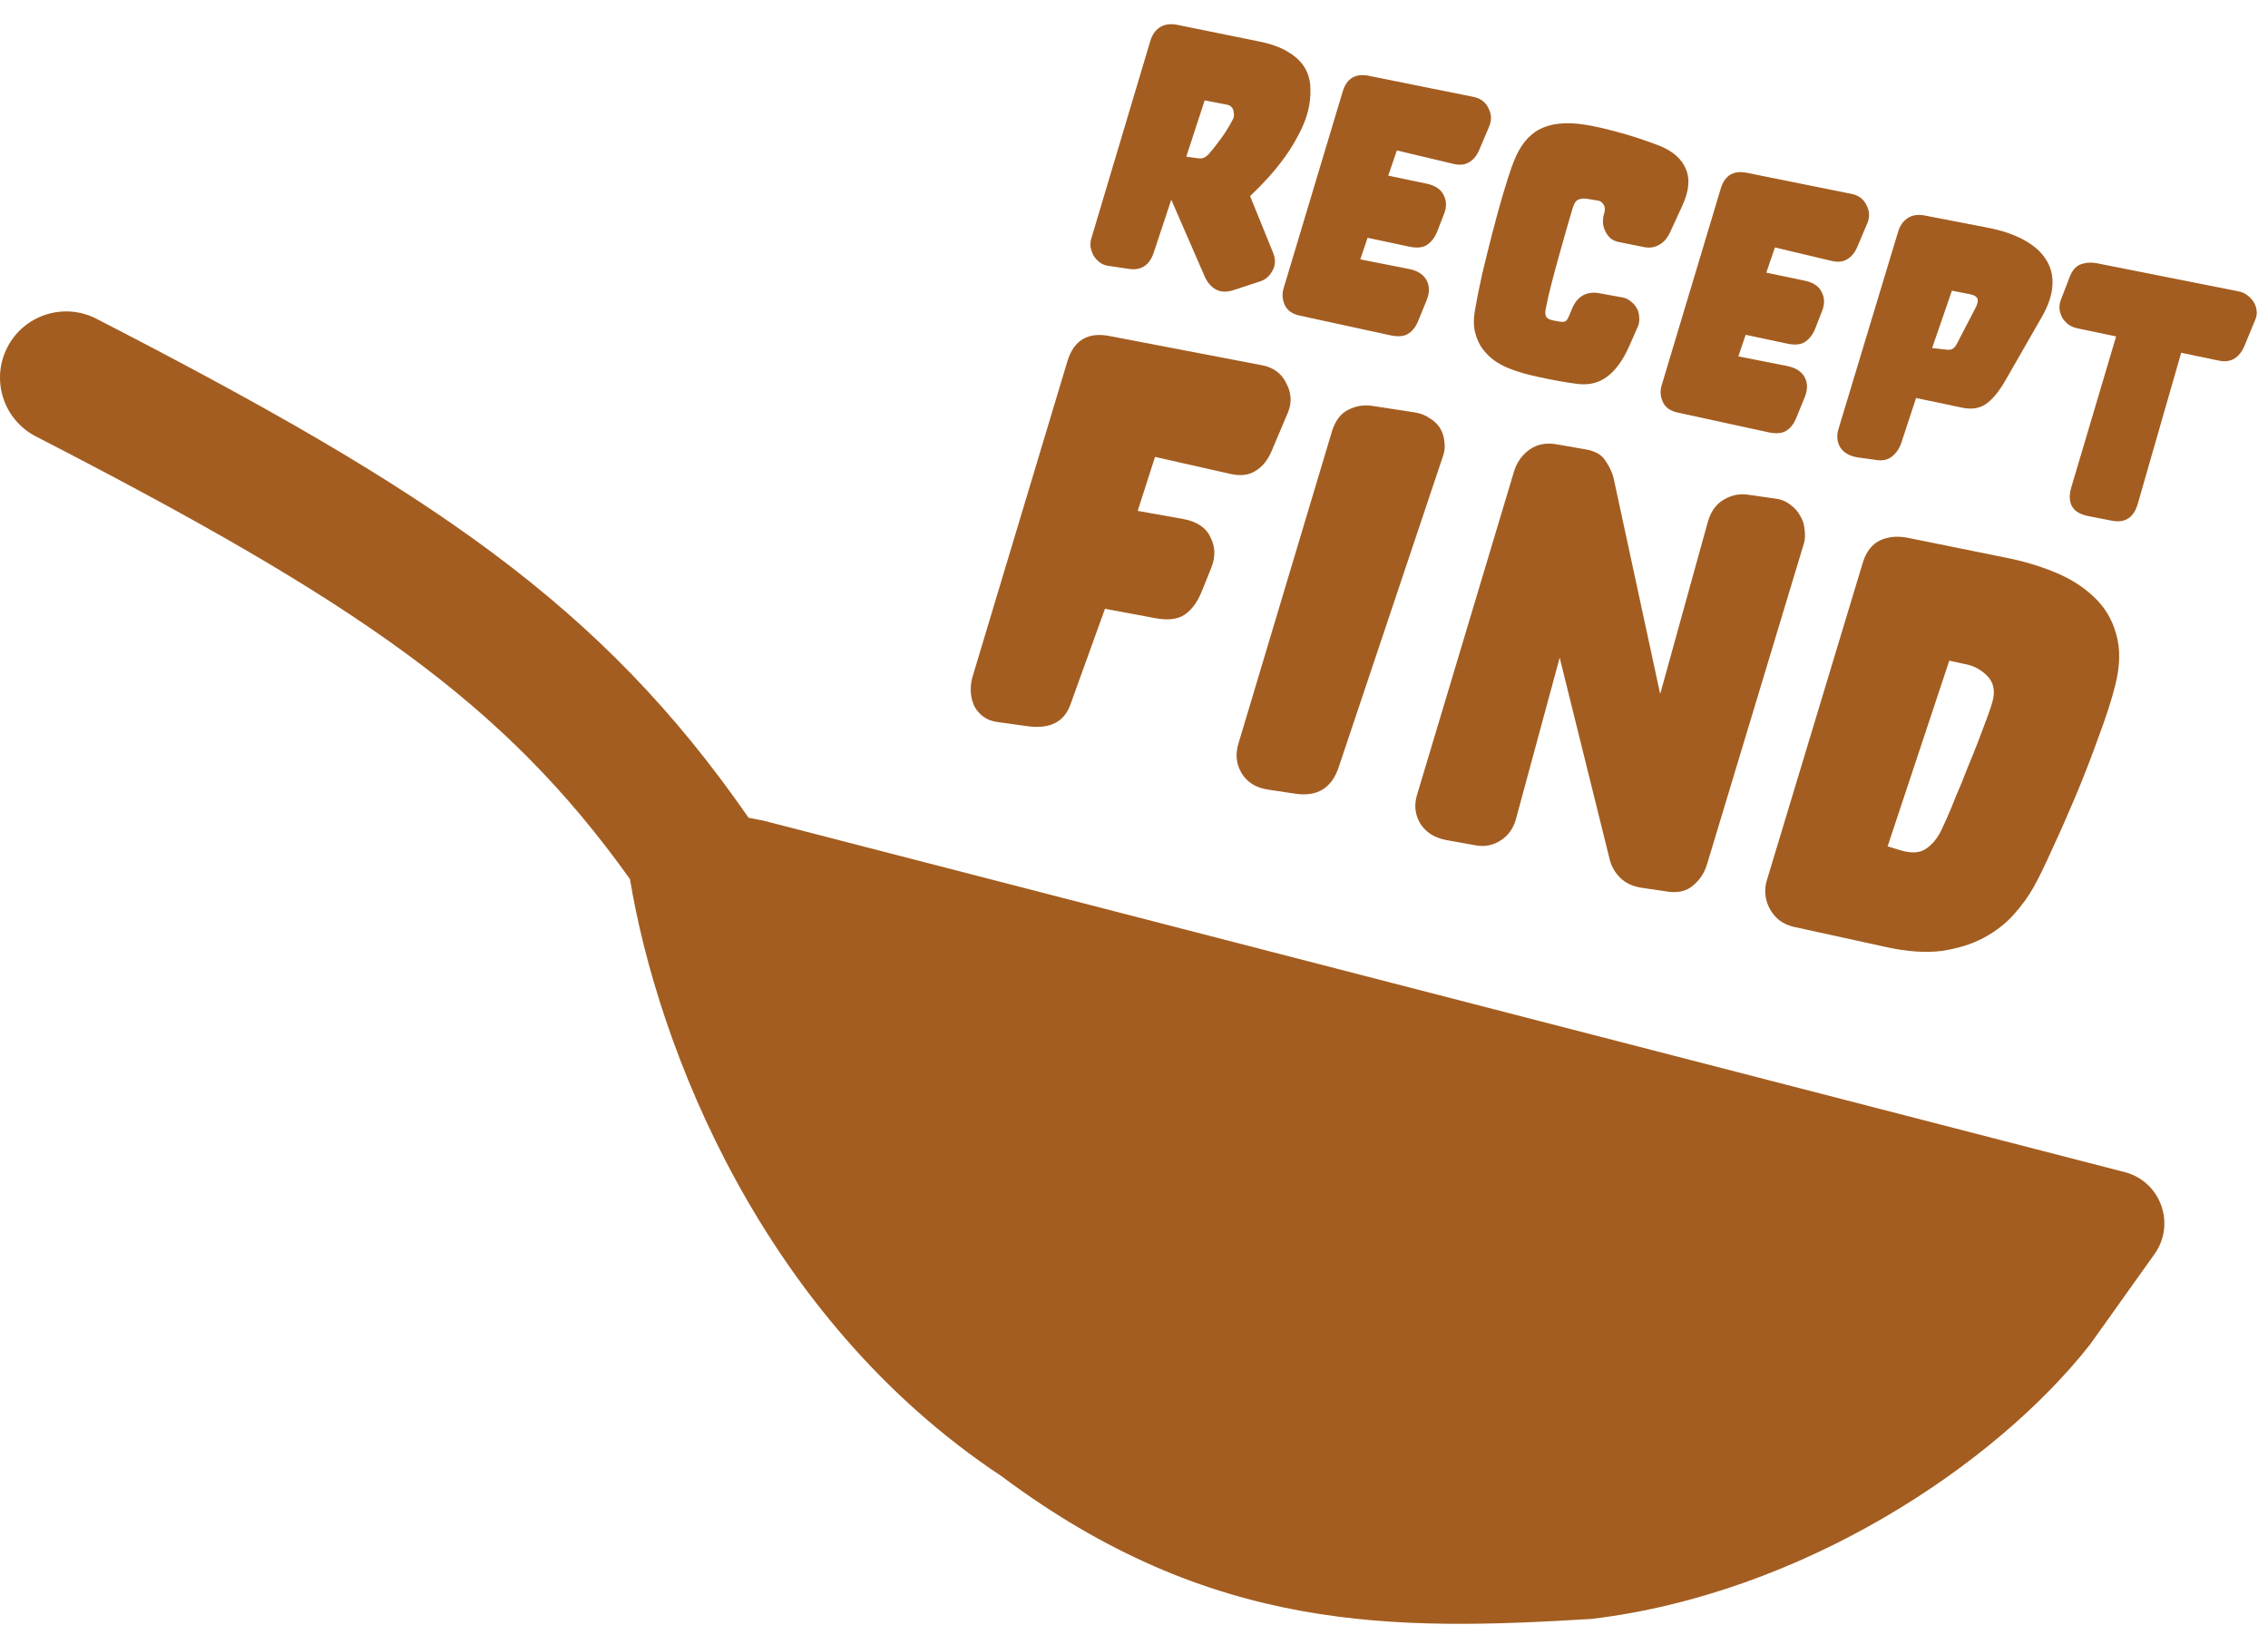
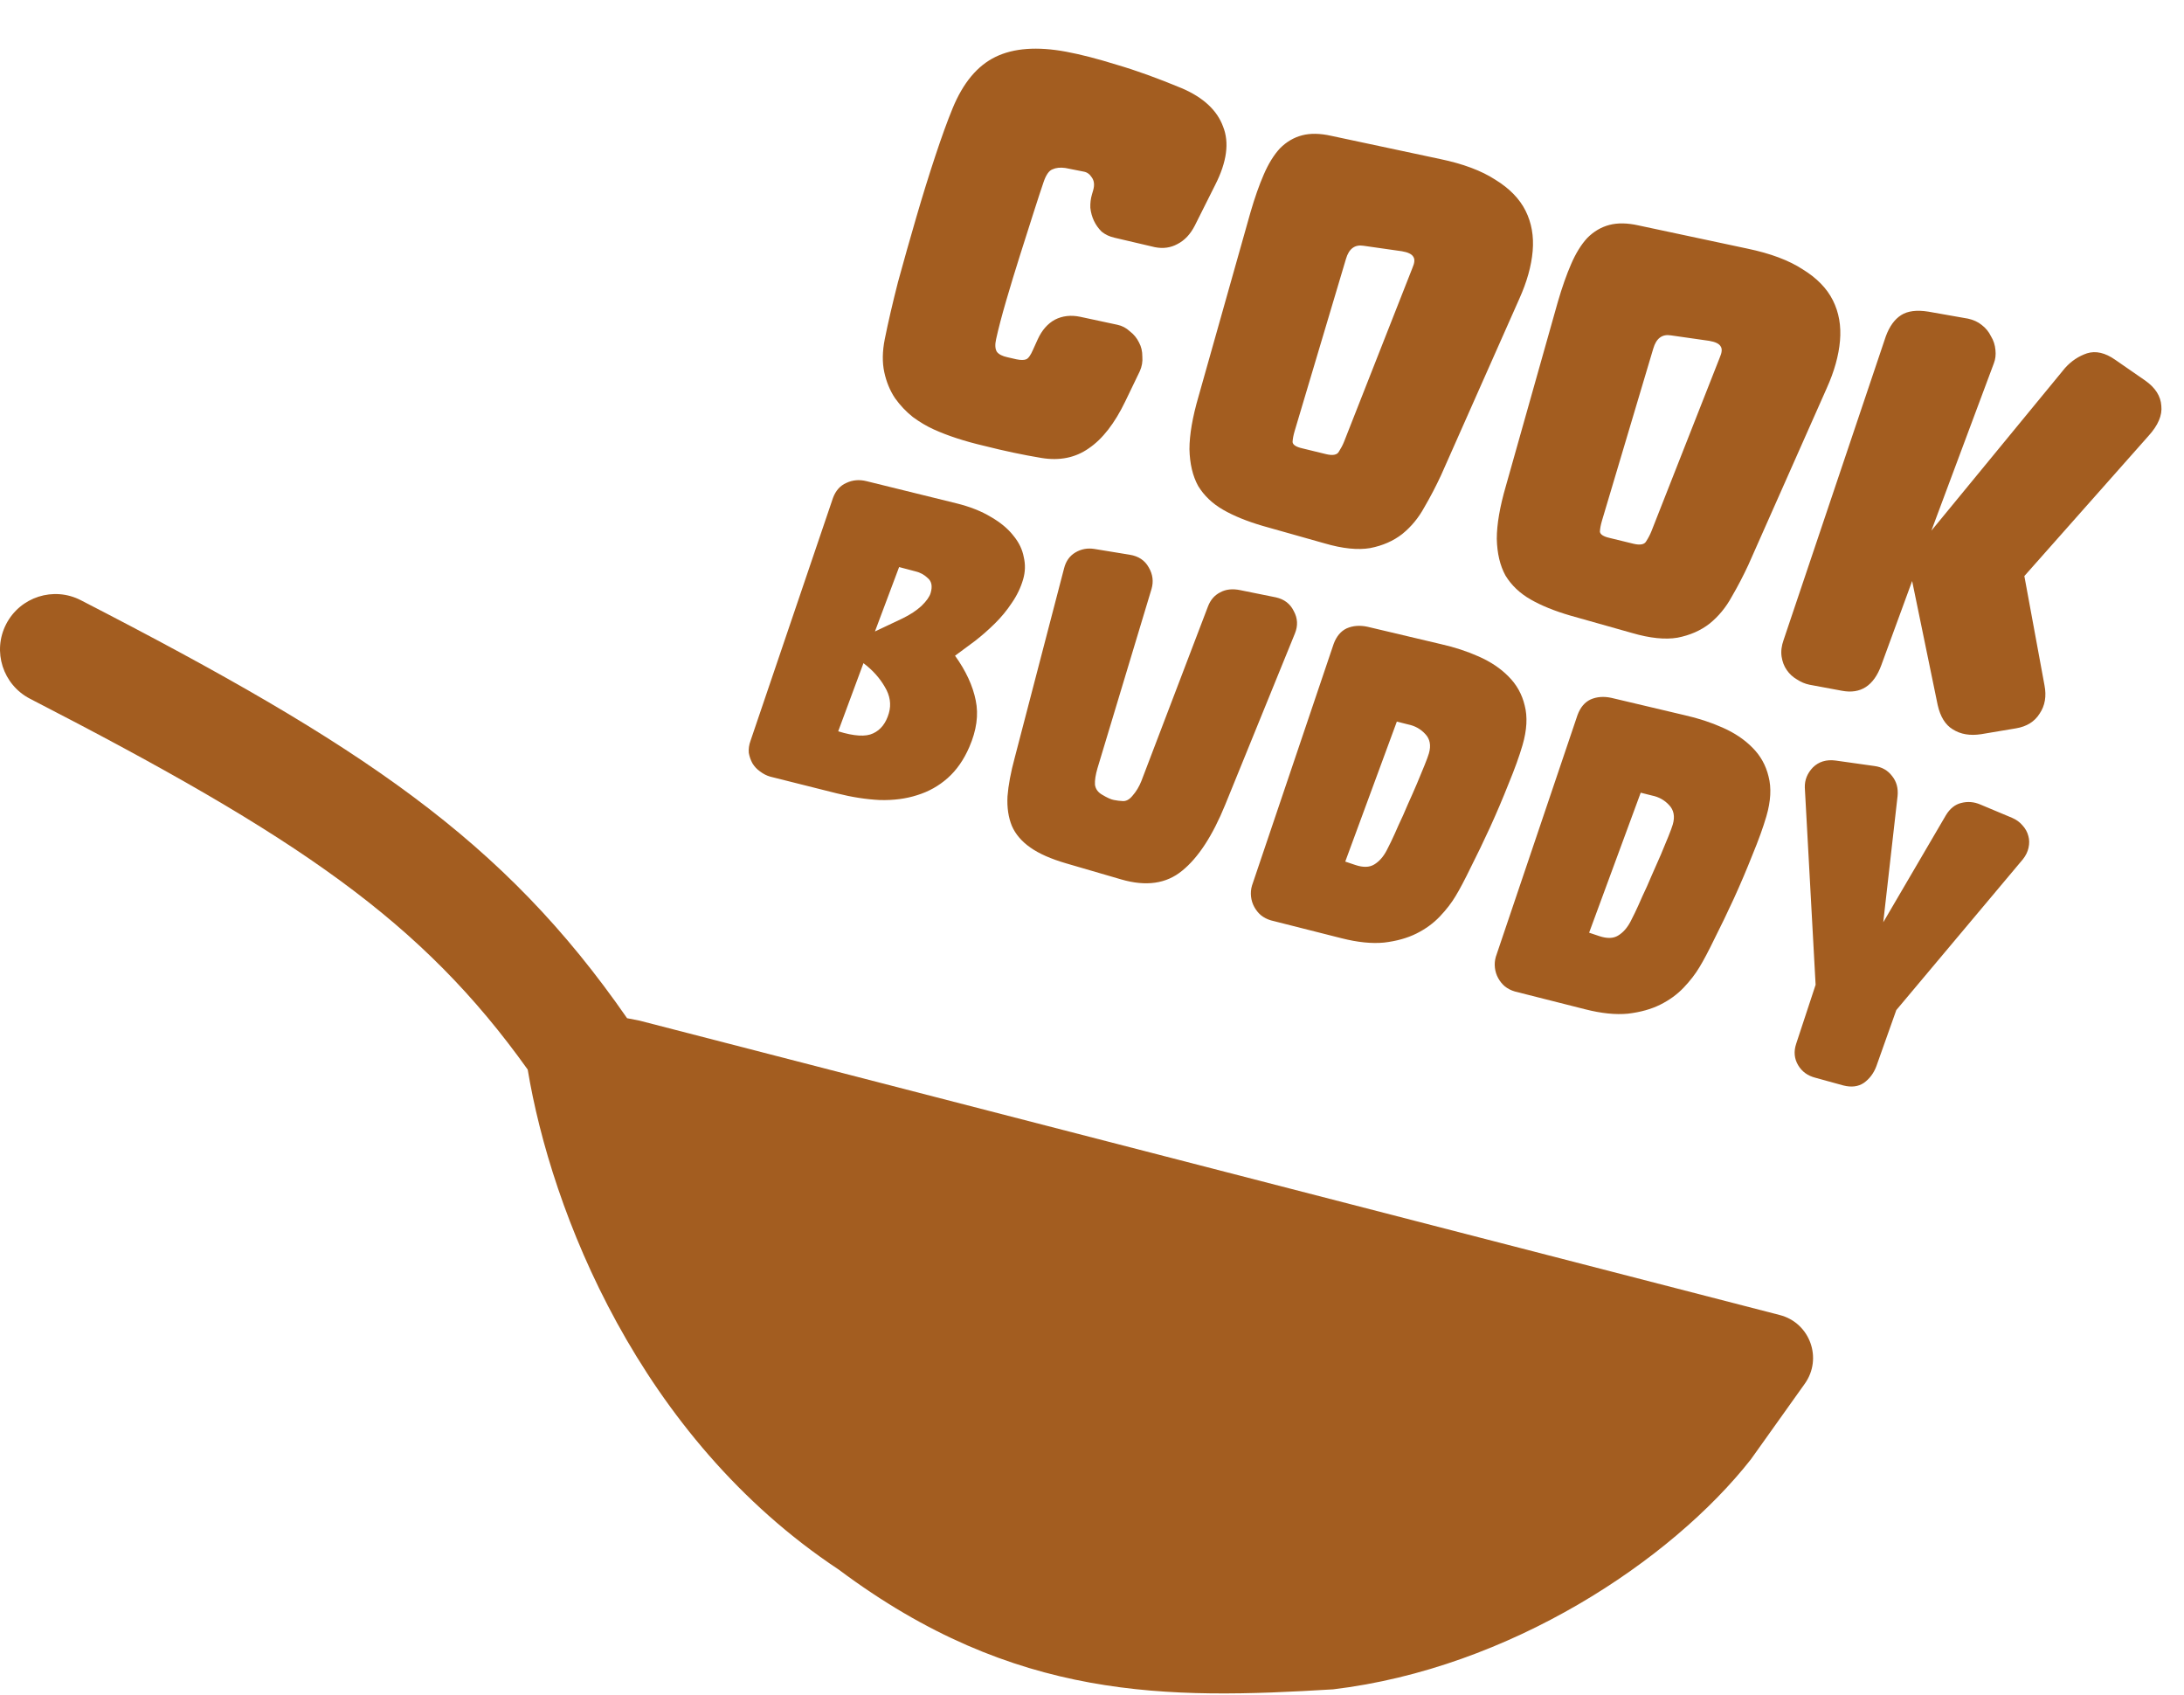
- <svg xmlns="http://www.w3.org/2000/svg" width="1368" height="980" viewBox="0 0 1368 980" fill="none">
-   <path fill-rule="evenodd" clip-rule="evenodd" d="M21.651 263.212C2.055 253.124 -5.653 229.06 4.435 209.464C14.522 189.868 38.586 182.16 58.182 192.248C260.688 296.496 362.538 364.802 451.531 493.193L460.415 494.919L1281.53 706.889C1303.22 712.487 1312.55 738.098 1299.55 756.336L1260.66 810.868C1203.34 883.796 1086.81 961.216 959.905 976.38C840.981 983.564 730.84 985.031 603.933 890.181C459.751 794.636 396.8 631.627 379.977 530.179C303.811 423.505 215.326 362.914 21.651 263.212Z" fill="#A35D20" />
-   <path d="M715.533 94.474L722.887 95.49C724.147 95.668 725.272 95.522 726.263 95.051C727.254 94.58 728.144 93.938 728.932 93.125C731.609 90.041 734.082 86.904 736.35 83.715C738.754 80.561 741.232 76.556 743.783 71.699C744.405 70.408 744.466 68.756 743.967 66.743C743.468 64.729 742.113 63.511 739.901 63.089L726.628 60.554L715.533 94.474ZM759.046 24.925C766.771 26.472 772.873 28.69 777.353 31.58C781.868 34.333 785.17 37.574 787.26 41.3C789.349 45.027 790.398 49.139 790.404 53.637C790.581 58.033 790.077 62.545 788.89 67.172C787.703 71.798 785.869 76.404 783.387 80.989C781.042 85.608 778.289 90.123 775.127 94.533C771.965 98.943 768.566 103.147 764.93 107.146C761.293 111.144 757.659 114.853 754.026 118.272L768.023 152.754C769.499 156.614 769.324 160.122 767.498 163.28C765.809 166.472 763.377 168.604 760.202 169.675L743.814 175.043C739.717 176.313 736.209 176.138 733.288 174.518C730.504 172.934 728.322 170.416 726.742 166.965L706.481 120.433L695.91 152.312C693.376 159.929 688.398 163.22 680.977 162.187L668.824 160.374C666.849 160.158 665.064 159.482 663.47 158.348C662.011 157.249 660.759 155.912 659.712 154.338C658.837 152.664 658.2 150.905 657.802 149.062C657.576 147.119 657.775 145.212 658.4 143.342L693.831 24.73C694.91 21.09 696.766 18.376 699.401 16.586C702.206 14.695 705.753 14.155 710.042 14.965L759.046 24.925ZM889.108 58.508C893.225 59.419 896.125 61.686 897.806 65.308C899.659 68.829 899.824 72.424 898.302 76.095L892.234 90.419C890.783 93.818 888.774 96.276 886.209 97.793C883.781 99.346 880.712 99.719 877.003 98.912L842.554 90.728L837.35 105.927L860.269 110.718C865.509 111.773 868.988 114.043 870.704 117.529C872.557 121.05 872.67 124.85 871.043 128.928L867.2 138.82C865.745 142.798 863.614 145.732 860.809 147.623C858.174 149.412 854.458 149.764 849.66 148.679L824.905 143.416L820.48 156.422L849.884 162.224C855.125 163.278 858.671 165.566 860.524 169.087C862.376 172.608 862.351 176.662 860.449 181.251L855.208 194.047C853.757 197.445 851.748 199.903 849.183 201.421C846.79 202.837 843.449 203.14 839.16 202.33L783.729 190.286C779.34 189.305 776.406 187.175 774.927 183.894C773.447 180.614 773.212 177.291 774.221 173.924L809.961 54.956C812.394 47.168 817.677 44.1 825.811 45.751L889.108 58.508ZM982.726 208.703C978.925 217.3 974.441 223.473 969.273 227.224C964.241 231.009 958.218 232.437 951.205 231.508C944.192 230.579 936.84 229.274 929.15 227.591C921.561 226.079 915.013 224.182 909.508 221.899C906.755 220.758 904.021 219.259 901.306 217.403C898.627 215.41 896.256 213.061 894.194 210.357C892.167 207.516 890.688 204.236 889.757 200.517C888.826 196.797 888.75 192.571 889.528 187.84C890.625 181.305 892.084 173.92 893.906 165.685C895.9 157.35 897.961 149.032 900.09 140.731C902.255 132.294 904.433 124.368 906.625 116.954C908.852 109.403 910.884 103.18 912.719 98.285C916.426 88.359 921.715 81.594 928.586 77.99C935.457 74.386 944.475 73.436 955.64 75.14C961.223 75.992 967.739 77.446 975.188 79.502C982.673 81.422 991.174 84.183 1000.69 87.785C1008.99 91.073 1014.37 95.791 1016.86 101.94C1019.51 107.987 1018.75 115.478 1014.57 124.414L1007.22 140.366C1005.63 143.73 1003.49 146.153 1000.78 147.635C998.22 149.153 995.338 149.646 992.138 149.115L976.62 146.005C974.68 145.652 972.981 144.926 971.523 143.827C970.235 142.626 969.204 141.274 968.43 139.77C967.655 138.266 967.137 136.611 966.876 134.803C966.75 133.031 966.897 131.328 967.316 129.695L967.735 128.062C968.259 126.021 968.03 124.367 967.05 123.1C966.206 121.868 965.154 121.163 963.894 120.985L956.797 119.817C954.822 119.601 953.168 119.829 951.835 120.502C950.537 121.04 949.471 122.651 948.637 125.338C947.768 128.161 946.584 132.208 945.087 137.48C943.624 142.616 942.057 148.161 940.385 154.113C938.748 159.93 937.179 165.764 935.678 171.615C934.177 177.466 933.056 182.4 932.316 186.416C931.893 188.628 932.054 190.265 932.797 191.326C933.575 192.25 934.934 192.889 936.874 193.242L940.396 193.928C942.064 194.21 943.308 194.167 944.128 193.797C944.948 193.427 945.773 192.189 946.604 190.081L948.316 185.952C949.803 182.418 951.914 179.841 954.65 178.222C957.522 176.638 960.761 176.164 964.369 176.8L978.715 179.392C980.519 179.71 982.133 180.486 983.556 181.722C985.151 182.856 986.386 184.261 987.261 185.936C988.172 187.474 988.655 189.266 988.711 191.311C988.937 193.254 988.67 195.144 987.909 196.979L982.726 208.703ZM1117.14 117.006C1121.26 117.918 1124.16 120.184 1125.84 123.806C1127.7 127.327 1127.86 130.923 1126.34 134.593L1120.27 148.918C1118.82 152.316 1116.81 154.774 1114.25 156.292C1111.82 157.844 1108.75 158.217 1105.04 157.411L1070.59 149.226L1065.39 164.425L1088.31 169.217C1093.55 170.271 1097.02 172.541 1098.74 176.027C1100.59 179.548 1100.71 183.348 1099.08 187.427L1095.24 197.318C1093.78 201.296 1091.65 204.23 1088.85 206.121C1086.21 207.911 1082.49 208.263 1077.7 207.177L1052.94 201.914L1048.52 214.92L1077.92 220.723C1083.16 221.777 1086.71 224.064 1088.56 227.585C1090.41 231.106 1090.39 235.161 1088.49 239.749L1083.25 252.545C1081.79 255.944 1079.78 258.402 1077.22 259.919C1074.83 261.336 1071.49 261.639 1067.2 260.829L1011.77 248.785C1007.38 247.804 1004.44 245.673 1002.96 242.393C1001.48 239.113 1001.25 235.789 1002.26 232.422L1038 113.454C1040.43 105.666 1045.71 102.598 1053.85 104.249L1117.14 117.006ZM1165.42 209.884L1174.72 210.964C1175.57 211.037 1176.47 210.906 1177.43 210.571C1178.42 210.1 1179.31 209.169 1180.1 207.777L1191.28 186.277C1192.65 183.73 1193.16 181.757 1192.79 180.358C1192.43 178.959 1190.87 177.978 1188.11 177.416L1177.34 175.305L1165.42 209.884ZM1198.63 137.257C1207.34 138.912 1214.69 141.376 1220.66 144.65C1226.78 147.958 1231.27 151.938 1234.13 156.59C1237.04 161.105 1238.32 166.292 1237.97 172.151C1237.63 178.009 1235.5 184.351 1231.57 191.175L1209.92 228.915C1205.72 236.249 1201.62 241.215 1197.62 243.814C1193.79 246.312 1189.18 247.017 1183.81 245.927L1155.73 240.031L1146.88 266.911C1145.66 270.515 1143.79 273.298 1141.26 275.259C1138.86 277.254 1135.77 277.985 1131.99 277.451L1120.86 275.9C1115.82 275.188 1112.2 273.172 1110.01 269.854C1107.99 266.434 1107.67 262.582 1109.06 258.297L1144.95 139.585C1145.96 136.218 1147.8 133.572 1150.47 131.646C1153.27 129.755 1156.68 129.18 1160.7 129.92L1198.63 137.257ZM1350.16 175.695C1351.97 176.013 1353.67 176.739 1355.26 177.873C1356.86 179.007 1358.18 180.361 1359.22 181.935C1360.27 183.509 1360.91 185.267 1361.13 187.211C1361.39 189.018 1361.14 190.84 1360.38 192.675L1354.05 208.02C1350.91 215.77 1345.74 218.941 1338.56 217.534L1315.64 212.742L1289.43 303.914C1286.99 312.281 1281.7 315.639 1273.57 313.987L1259.28 311.191C1249.92 309.225 1246.62 303.447 1249.37 293.855L1276.4 202.893L1253.48 198.101C1251.27 197.679 1249.3 196.883 1247.57 195.714C1246.01 194.443 1244.77 193.039 1243.86 191.5C1242.99 189.825 1242.43 188.016 1242.21 186.072C1242.12 184.164 1242.45 182.292 1243.21 180.456L1248.46 166.791C1250.05 162.849 1252.28 160.375 1255.15 159.37C1258.02 158.366 1261.05 158.129 1264.25 158.659L1350.16 175.695Z" fill="#A35D20" />
-   <path d="M645.779 424.559C642.071 435.351 633.408 439.823 619.79 437.974L601.762 435.463C598.344 435.055 595.454 433.962 593.092 432.182C590.73 430.401 588.922 428.293 587.668 425.858C586.47 423.202 585.77 420.439 585.567 417.568C585.42 414.477 585.686 411.61 586.365 408.965L643.904 217.627C647.844 205.015 656.4 200.046 669.571 202.721L761.915 220.42C768.582 221.896 773.277 225.566 776 231.432C779 237.134 779.268 242.957 776.804 248.901L766.977 272.099C764.626 277.602 761.374 281.583 757.22 284.04C753.287 286.554 748.317 287.158 742.311 285.852L696.686 275.557L686.223 308.104L713.176 312.904C721.719 314.392 727.353 318.068 730.076 323.934C733.075 329.635 733.258 335.789 730.624 342.394L724.825 356.76C722.248 363.145 718.826 367.787 714.559 370.685C710.293 373.584 704.246 374.264 696.421 372.726L666.493 367.162L645.779 424.559ZM807.524 462.529C803.307 475.304 794.528 480.685 781.187 478.672L764.566 476.17C757.345 475.022 752.096 471.679 748.819 466.141C745.542 460.603 745 454.475 747.194 447.757L803.555 259.639C805.635 253.361 808.944 249.16 813.481 247.036C818.076 244.692 823.074 243.978 828.476 244.894L852.538 248.6C856.398 249.121 859.618 250.299 862.201 252.136C865.06 253.809 867.226 255.891 868.701 258.383C870.176 260.876 871.014 263.557 871.217 266.427C871.641 269.354 871.403 272.112 870.505 274.7L807.524 462.529ZM956.43 271.024C962.053 271.997 965.957 274.173 968.143 277.552C970.55 280.988 972.239 284.474 973.211 288.012L1001.38 418.545L1030.16 314.599C1032.02 308.265 1035.27 303.815 1039.92 301.25C1044.63 298.465 1049.69 297.531 1055.09 298.447L1070.72 300.694C1074.36 301.158 1077.44 302.419 1079.96 304.476C1082.55 306.313 1084.55 308.587 1085.96 311.3C1087.44 313.792 1088.28 316.473 1088.48 319.344C1088.9 322.271 1088.8 324.946 1088.18 327.37L1029.63 521.268C1028.06 526.501 1025.19 530.814 1021.03 534.21C1017.15 537.442 1012.15 538.625 1006.03 537.76L989.736 535.342C984.555 534.483 980.374 532.471 977.193 529.306C974.012 526.141 971.91 522.431 970.888 518.176L940.761 396.653L914.508 493.496C912.982 499.446 909.837 503.924 905.073 506.93C900.586 509.772 895.752 510.763 890.57 509.903L872.381 506.646C865.217 505.278 859.968 501.935 856.634 496.617C853.521 491.356 852.866 485.669 854.67 479.555L913.142 284.581C914.832 278.908 917.977 274.43 922.577 271.147C927.177 267.865 932.729 266.823 939.233 268.022L956.43 271.024ZM1138.56 510.458L1146.74 512.909C1152.86 514.712 1157.74 514.439 1161.4 512.088C1165.33 509.574 1168.56 505.704 1171.07 500.477C1171.57 499.432 1172.64 497.121 1174.26 493.544C1175.94 489.747 1177.79 485.289 1179.8 480.17C1182.04 475.107 1184.25 469.686 1186.44 463.905C1188.91 457.961 1191.18 452.319 1193.25 446.98C1195.38 441.42 1197.23 436.493 1198.8 432.198C1200.37 427.904 1201.41 424.765 1201.92 422.782C1203.56 416.391 1202.41 411.28 1198.46 407.448C1194.73 403.673 1190.16 401.328 1184.76 400.412L1175.75 398.453L1138.56 510.458ZM1208.66 336.082C1219.41 338.134 1229.46 341.065 1238.82 344.875C1248.4 348.741 1256.39 353.729 1262.81 359.838C1269.45 366.003 1273.99 373.508 1276.41 382.351C1279.06 391.251 1278.83 401.762 1275.72 413.882C1273.46 422.697 1270.12 432.995 1265.69 444.776C1261.53 456.393 1257.02 468.035 1252.15 479.704C1247.33 491.151 1242.57 501.909 1237.88 511.978C1233.46 521.883 1229.74 529.503 1226.73 534.837C1223.66 540.391 1219.65 545.939 1214.71 551.482C1209.76 557.025 1203.75 561.706 1196.66 565.525C1189.57 569.344 1181.14 571.996 1171.37 573.481C1161.65 574.746 1150.34 573.959 1137.45 571.121L1081.41 558.858C1078.32 558.067 1075.6 556.781 1073.23 555.001C1071.09 553.277 1069.29 551.169 1067.81 548.677C1066.34 546.185 1065.39 543.475 1064.96 540.548C1064.54 537.621 1064.7 534.725 1065.43 531.86L1123.81 338.624C1125.83 332.566 1129.14 328.365 1133.74 326.021C1138.55 323.733 1143.99 323.132 1150.05 324.217L1208.66 336.082Z" fill="#A35D20" />
+ <svg xmlns="http://www.w3.org/2000/svg" width="1337" height="1037" viewBox="0 0 1337 1037" fill="none">
+   <path d="M688.889 245.648C682.394 259.135 674.937 268.73 666.517 274.431C658.312 280.196 648.652 282.157 637.537 280.315C626.422 278.474 614.788 276.014 602.635 272.938C590.634 270.139 580.311 266.78 571.666 262.862C567.343 260.903 563.07 258.375 558.845 255.28C554.684 251.969 551.032 248.108 547.89 243.697C544.811 239.071 542.627 233.774 541.337 227.805C540.048 221.836 540.145 215.107 541.629 207.616C543.713 197.271 546.418 185.592 549.745 172.58C553.349 159.416 557.061 146.283 560.88 133.181C564.762 119.864 568.639 107.362 572.512 95.674C576.448 83.772 580.004 73.972 583.179 66.275C589.593 50.668 598.361 40.174 609.484 34.794C620.607 29.414 635.01 28.369 652.693 31.659C661.535 33.304 671.831 35.956 683.582 39.614C695.395 43.058 708.783 47.893 723.746 54.119C736.777 59.781 745.11 67.57 748.744 77.485C752.657 87.248 751.057 99.132 743.944 113.138L731.411 138.148C728.709 143.419 725.17 147.165 720.795 149.385C716.634 151.667 712.021 152.303 706.956 151.293L682.417 145.538C679.347 144.876 676.68 143.633 674.416 141.808C672.429 139.83 670.858 137.625 669.703 135.191C668.549 132.757 667.81 130.095 667.487 127.204C667.379 124.376 667.701 121.674 668.452 119.096L669.204 116.519C670.143 113.297 669.865 110.653 668.37 108.586C667.09 106.582 665.452 105.405 663.457 105.056L652.221 102.83C649.089 102.383 646.445 102.661 644.288 103.663C642.194 104.451 640.414 106.962 638.947 111.195C637.417 115.642 635.324 122.023 632.668 130.337C630.074 138.436 627.292 147.18 624.322 156.568C621.415 165.741 618.616 174.945 615.924 184.181C613.232 193.417 611.192 201.211 609.806 207.565C609.019 211.064 609.19 213.677 610.318 215.404C611.508 216.917 613.638 218.003 616.708 218.665L622.279 219.94C624.919 220.476 626.901 220.471 628.225 219.925C629.549 219.379 630.927 217.45 632.359 214.139L635.297 207.655C637.847 202.106 641.341 198.115 645.779 195.68C650.432 193.308 655.613 192.721 661.323 193.919L684.023 198.788C686.877 199.387 689.406 200.707 691.607 202.747C694.087 204.635 695.98 206.934 697.287 209.646C698.656 212.142 699.332 215.019 699.315 218.276C699.575 221.382 699.052 224.375 697.746 227.257L688.889 245.648ZM834.705 150.431C829.363 149.572 825.784 152.258 823.968 158.486L792.52 263.972C791.769 266.549 791.358 268.759 791.286 270.603C791.492 272.294 793.452 273.565 797.166 274.414L811.852 277.996C815.995 278.971 818.595 278.447 819.651 276.424C820.921 274.464 821.977 272.442 822.818 270.356L864.641 164.051C866.01 160.954 866.207 158.681 865.231 157.231C864.318 155.567 861.973 154.417 858.197 153.783L834.705 150.431ZM881.638 97.347C895.698 100.28 906.938 104.489 915.36 109.973C924.059 115.306 930.248 121.654 933.927 129.018C937.606 136.383 939.053 144.611 938.267 153.703C937.481 162.795 934.771 172.492 930.137 182.793L882.219 290.818C879.079 297.593 875.648 304.166 871.926 310.538C868.419 316.973 863.919 322.419 858.425 326.876C852.994 331.119 846.448 333.988 838.788 335.484C831.191 336.765 821.915 335.809 810.961 332.616L773.173 321.95C763.508 319.133 755.381 315.832 748.794 312.047C742.207 308.263 737.101 303.396 733.476 297.445C730.128 291.343 728.355 283.835 728.157 274.922C728.173 266.071 730.029 255.31 733.723 242.638L765.532 129.917C768.161 120.896 770.876 113.182 773.676 106.774C776.539 100.151 779.84 94.822 783.58 90.785C787.535 86.811 792.036 84.162 797.083 82.837C802.13 81.511 808.045 81.604 814.828 83.116L881.638 97.347ZM1022.85 205.274C1017.51 204.416 1013.93 207.101 1012.11 213.33L980.665 318.815C979.914 321.393 979.502 323.603 979.431 325.447C979.637 327.138 981.597 328.408 985.311 329.258L999.997 332.84C1004.14 333.814 1006.74 333.291 1007.8 331.268C1009.07 329.308 1010.12 327.285 1010.96 325.2L1052.79 218.894C1054.16 215.798 1054.35 213.525 1053.38 212.075C1052.46 210.411 1050.12 209.261 1046.34 208.626L1022.85 205.274ZM1069.78 152.191C1083.84 155.124 1095.08 159.333 1103.5 164.817C1112.2 170.149 1118.39 176.498 1122.07 183.862C1125.75 191.226 1127.2 199.455 1126.41 208.547C1125.63 217.639 1122.92 227.335 1118.28 237.636L1070.36 345.661C1067.22 352.436 1063.79 359.01 1060.07 365.382C1056.56 371.817 1052.06 377.263 1046.57 381.72C1041.14 385.963 1034.59 388.832 1026.93 390.328C1019.34 391.608 1010.06 390.652 999.106 387.459L961.318 376.794C951.652 373.976 943.526 370.675 936.939 366.891C930.352 363.107 925.246 358.239 921.621 352.289C918.273 346.186 916.5 338.678 916.302 329.765C916.318 320.915 918.174 310.154 921.867 297.481L953.677 184.761C956.306 175.74 959.021 168.026 961.821 161.618C964.684 154.995 967.985 149.665 971.725 145.629C975.68 141.655 980.18 139.005 985.227 137.68C990.274 136.355 996.19 136.448 1002.97 137.959L1069.78 152.191ZM1204.8 195.043C1208.08 195.767 1210.86 197.042 1213.12 198.867C1215.6 200.755 1217.49 203.054 1218.8 205.766C1220.38 208.325 1221.31 211.157 1221.57 214.262C1221.89 217.153 1221.57 219.855 1220.6 222.37L1182.35 324.823L1264.15 225.276C1267.95 221.025 1272.44 218.022 1277.61 216.267C1283 214.575 1288.78 215.912 1294.97 220.278L1313.29 232.96C1319.47 237.326 1322.75 242.476 1323.12 248.409C1323.76 254.189 1321.16 260.306 1315.32 266.76L1239.27 352.6L1251.59 419.46C1252.9 426.136 1251.92 431.908 1248.63 436.776C1245.57 441.708 1240.73 444.724 1234.11 445.826L1212.8 449.4C1205.97 450.439 1200.2 449.456 1195.48 446.45C1190.92 443.721 1187.82 438.741 1186.2 431.511L1170.57 355.645L1151.71 407.126C1147.1 419.763 1139.05 424.99 1127.57 422.808L1107.67 419.107C1105.03 418.57 1102.44 417.465 1099.9 415.792C1097.51 414.397 1095.49 412.527 1093.85 410.182C1092.2 407.838 1091.14 405.082 1090.66 401.914C1090.19 398.746 1090.59 395.368 1091.87 391.779L1154.45 205.883C1156.69 199.78 1159.82 195.448 1163.83 192.888C1167.84 190.328 1173.4 189.62 1180.53 190.764L1204.8 195.043Z" fill="#A35D20" />
+   <path d="M535.623 386.52L552.533 378.521C557.236 376.225 561.095 373.682 564.109 370.893C567.171 367.935 569.048 365.272 569.737 362.906C570.92 358.85 570.331 355.836 567.972 353.865C565.831 351.773 563.299 350.394 560.377 349.725L550.415 347.096L535.623 386.52ZM513.133 447.63C522.887 450.657 530.006 451.082 534.492 448.905C539.146 446.778 542.36 442.672 544.134 436.587C545.71 431.179 544.893 425.806 541.681 420.468C538.518 414.962 534.155 410.114 528.591 405.925L513.133 447.63ZM585.447 308.071C593.827 310.147 600.897 312.942 606.658 316.455C612.469 319.799 617.043 323.608 620.381 327.882C623.769 331.987 625.886 336.363 626.732 341.011C627.796 345.539 627.663 350.084 626.333 354.648C624.855 359.718 622.532 364.542 619.363 369.12C616.413 373.578 613.006 377.719 609.14 381.544C605.275 385.368 601.205 388.95 596.931 392.288C592.706 395.458 588.616 398.483 584.658 401.364C591.307 410.637 595.527 419.752 597.317 428.709C599.156 437.497 597.848 447.018 593.392 457.272C590.013 465.089 585.602 471.414 580.16 476.245C574.717 481.077 568.471 484.574 561.423 486.737C554.543 488.95 546.92 489.937 538.554 489.699C530.238 489.292 521.467 487.927 512.241 485.604L471.488 475.375C469.29 474.735 467.216 473.672 465.265 472.186C463.434 470.919 461.895 469.278 460.649 467.264C459.571 465.3 458.821 463.156 458.398 460.832C458.193 458.388 458.545 455.924 459.453 453.438L509.942 304.766C511.61 300.301 514.335 297.245 518.116 295.596C521.947 293.779 526.084 293.426 530.527 294.538L585.447 308.071ZM671.852 470.241C670.67 474.297 670.156 477.632 670.311 480.244C670.636 482.906 672.136 484.994 674.812 486.507C677.777 488.288 680.129 489.341 681.869 489.665C683.777 490.037 685.457 490.252 686.908 490.308C689.203 490.611 691.361 489.498 693.382 486.969C695.572 484.49 697.353 481.525 698.726 478.074L739.524 371.139C741.045 367.181 743.527 364.329 746.97 362.582C750.462 360.666 754.624 360.228 759.455 361.27L781.015 365.629C786.184 366.769 789.857 369.582 792.033 374.067C794.428 378.433 794.658 382.992 792.722 387.746L750.085 492.495C742.342 511.51 733.552 524.993 723.716 532.945C714.048 540.946 701.609 542.73 686.397 538.296L652.679 528.467C643.383 525.757 636.073 522.526 630.749 518.774C625.424 515.021 621.663 510.624 619.465 505.582C617.317 500.371 616.418 494.333 616.769 487.467C617.289 480.65 618.77 472.738 621.212 463.731L651.394 347.925C652.506 343.481 654.832 340.217 658.374 338.132C661.916 336.047 665.789 335.342 669.993 336.017L691.521 339.542C696.958 340.393 700.873 343.001 703.268 347.367C705.713 351.564 706.27 355.944 704.939 360.507L671.852 470.241ZM823.535 527.384L829.799 529.485C834.482 531.033 838.267 530.945 841.154 529.219C844.26 527.374 846.851 524.461 848.927 520.482C849.343 519.686 850.223 517.926 851.567 515.2C852.961 512.306 854.503 508.904 856.192 504.996C858.051 501.137 859.899 496.999 861.736 492.583C863.791 488.048 865.689 483.742 867.427 479.664C869.215 475.417 870.771 471.653 872.094 468.371C873.418 465.09 874.301 462.688 874.745 461.167C876.173 456.266 875.409 452.283 872.45 449.221C869.661 446.207 866.189 444.278 862.034 443.434L855.115 441.692L823.535 527.384ZM882.139 394.281C890.399 396.139 898.1 398.659 905.241 401.841C912.551 405.072 918.612 409.13 923.422 414.017C928.401 418.952 931.719 424.871 933.375 431.772C935.2 438.722 934.758 446.845 932.048 456.141C930.077 462.901 927.23 470.782 923.506 479.782C920.001 488.662 916.217 497.554 912.155 506.455C908.143 515.188 904.193 523.389 900.307 531.058C896.64 538.608 893.574 544.408 891.11 548.457C888.596 552.676 885.358 556.866 881.394 561.029C877.43 565.191 872.659 568.66 867.082 571.435C861.506 574.211 854.918 576.05 847.32 576.952C839.771 577.686 831.046 576.793 821.145 574.273L778.109 563.379C775.743 562.689 773.669 561.626 771.887 560.19C770.274 558.803 768.929 557.127 767.851 555.163C766.774 553.198 766.108 551.079 765.854 548.804C765.6 546.53 765.793 544.294 766.434 542.097L816.447 394.112C818.165 389.478 820.83 386.312 824.442 384.614C828.223 382.966 832.445 382.638 837.107 383.63L882.139 394.281ZM972.827 570.902L979.091 573.003C983.774 574.551 987.559 574.463 990.446 572.737C993.551 570.892 996.142 567.979 998.219 564C998.634 563.205 999.514 561.444 1000.86 558.718C1002.25 555.824 1003.79 552.422 1005.48 548.514C1007.34 544.655 1009.19 540.517 1011.03 536.101C1013.08 531.566 1014.98 527.26 1016.72 523.182C1018.51 518.935 1020.06 515.171 1021.39 511.889C1022.71 508.608 1023.59 506.206 1024.04 504.685C1025.46 499.784 1024.7 495.802 1021.74 492.739C1018.95 489.725 1015.48 487.796 1011.33 486.952L1004.41 485.21L972.827 570.902ZM1031.43 437.799C1039.69 439.657 1047.39 442.177 1054.53 445.359C1061.84 448.59 1067.9 452.648 1072.71 457.535C1077.69 462.471 1081.01 468.389 1082.67 475.29C1084.49 482.24 1084.05 490.363 1081.34 499.659C1079.37 506.419 1076.52 514.3 1072.8 523.3C1069.29 532.181 1065.51 541.072 1061.45 549.973C1057.43 558.706 1053.48 566.907 1049.6 574.576C1045.93 582.126 1042.87 587.926 1040.4 591.975C1037.89 596.194 1034.65 600.384 1030.69 604.547C1026.72 608.709 1021.95 612.178 1016.37 614.953C1010.8 617.729 1004.21 619.568 996.612 620.47C989.063 621.204 980.337 620.311 970.436 617.791L927.401 606.897C925.035 606.207 922.96 605.144 921.179 603.708C919.566 602.321 918.221 600.645 917.143 598.681C916.065 596.716 915.399 594.597 915.145 592.322C914.892 590.048 915.085 587.812 915.725 585.615L965.739 437.63C967.457 432.996 970.121 429.83 973.734 428.132C977.515 426.484 981.737 426.156 986.399 427.148L1031.43 437.799ZM1147.49 468.879C1152.08 469.484 1155.7 471.547 1158.34 475.067C1161.03 478.419 1162.13 482.5 1161.65 487.309L1152.89 564.526L1191.26 498.966C1193.72 494.917 1196.83 492.43 1200.58 491.507C1204.55 490.464 1208.49 490.788 1212.4 492.477L1231.77 500.597C1234.37 501.723 1236.49 503.258 1238.12 505.202C1239.93 507.194 1241.13 509.377 1241.72 511.75C1242.36 513.954 1242.39 516.348 1241.82 518.933C1241.3 521.348 1240.17 523.676 1238.41 525.916L1160.87 618.29L1148.65 652.685C1147.03 656.981 1144.48 660.365 1141.01 662.838C1137.59 665.141 1133.4 665.663 1128.45 664.403L1111.39 659.705C1106.61 658.495 1103.06 655.9 1100.73 651.922C1098.41 647.944 1098.02 643.613 1099.57 638.93L1111.48 602.792L1104.87 482.037C1104.75 477.417 1106.4 473.315 1109.83 469.73C1113.43 466.194 1118.06 464.792 1123.71 465.524L1147.49 468.879Z" fill="#A35D20" />
+   <path fill-rule="evenodd" clip-rule="evenodd" d="M18.408 427.718C1.747 419.142 -4.806 398.683 3.771 382.023C12.348 365.362 32.806 358.809 49.466 367.386C221.636 456.017 308.228 514.09 383.889 623.247L391.441 624.715L1089.55 804.93C1107.99 809.69 1115.92 831.464 1104.86 846.969L1071.81 893.332C1023.07 955.335 923.997 1021.16 816.103 1034.05C714.996 1040.16 621.354 1041.4 513.459 960.763C390.875 879.531 337.355 740.94 323.053 654.69C258.297 563.998 183.068 512.484 18.408 427.718Z" fill="#A35D20" />
</svg>
